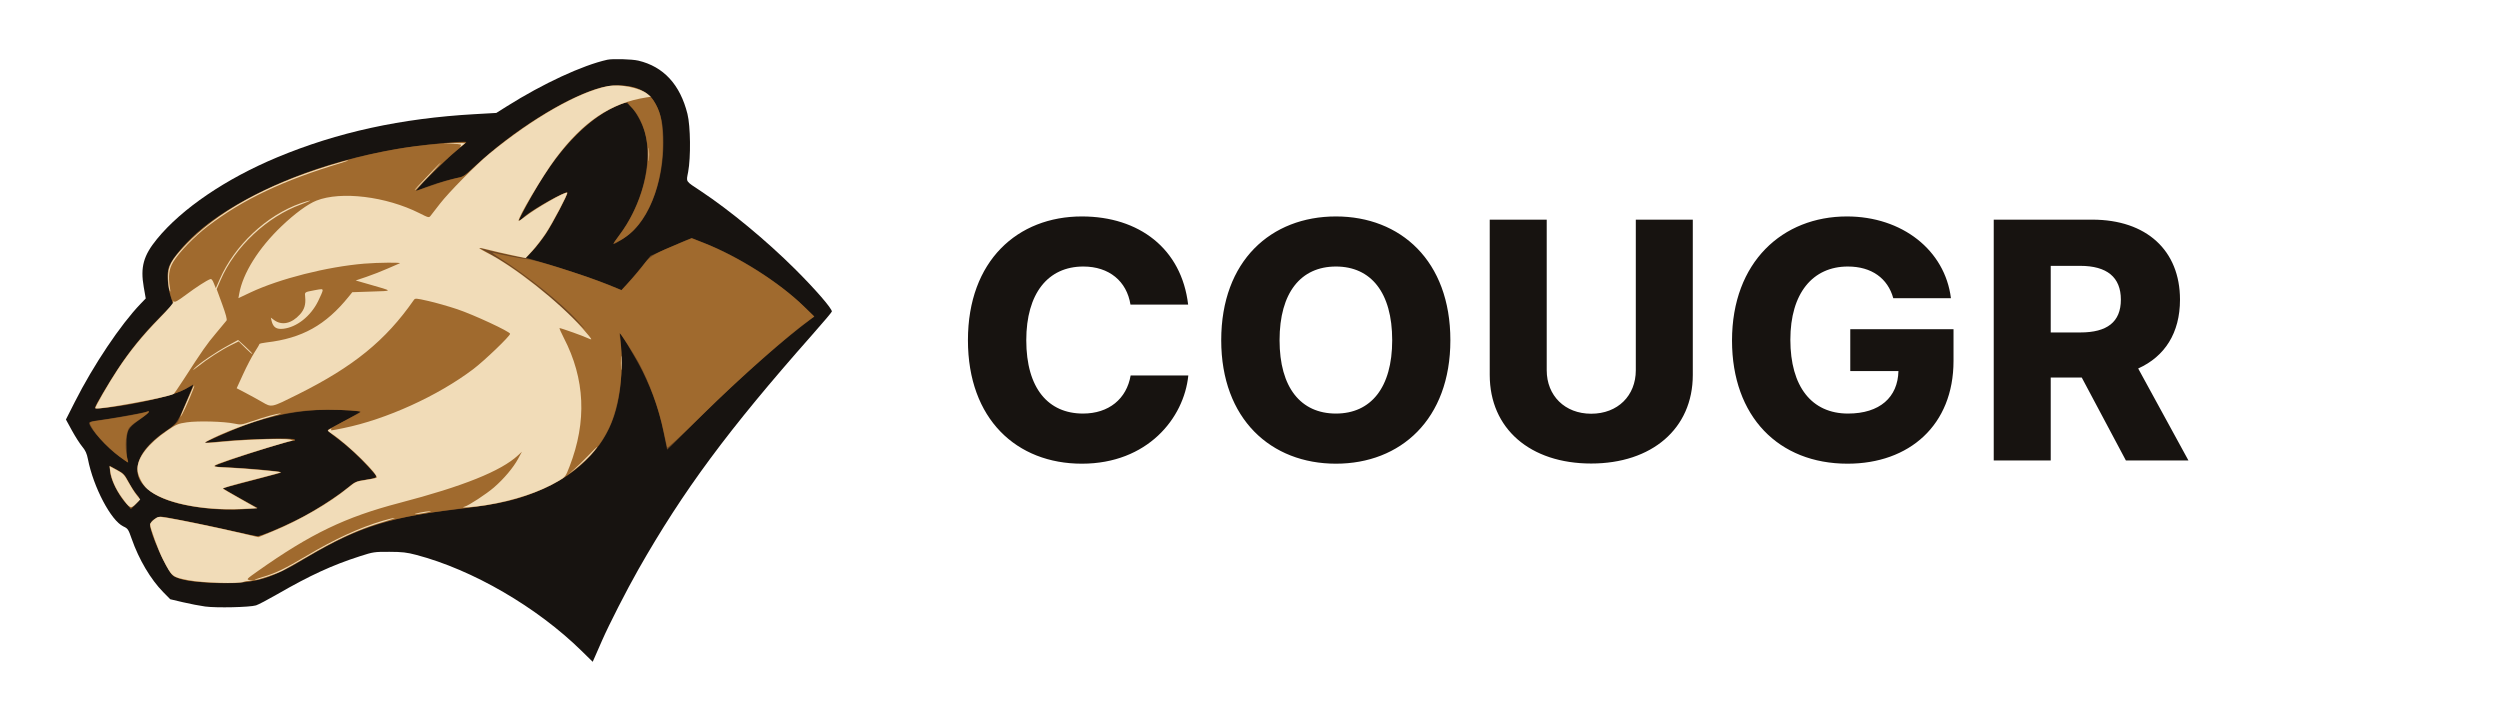
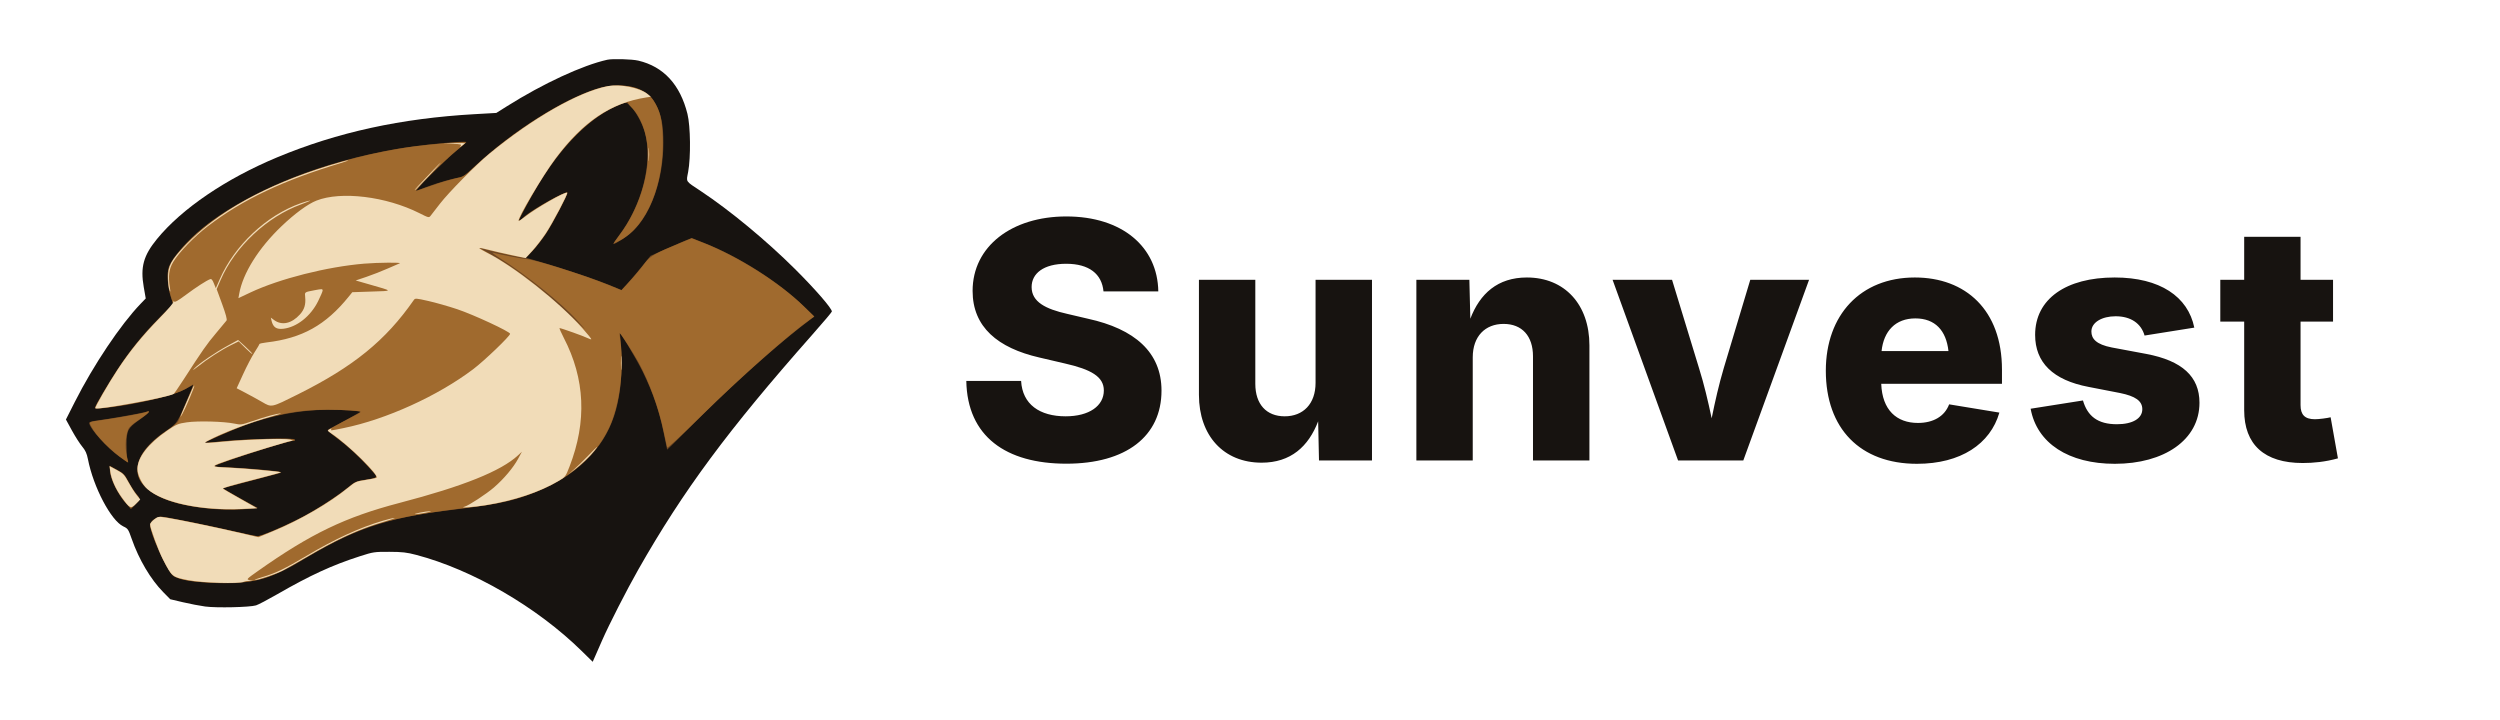
<svg xmlns="http://www.w3.org/2000/svg" viewBox="0 0 695 200">
  <defs>
-     <symbol id="cougr-icon" viewBox="159 218 705 563">
+     <symbol id="Sunvest-icon" viewBox="159 218 705 563">
      <path d="M 649.500 238.678 C 627.886 243.503, 593.684 259.355, 562.259 279.113 L 553.018 284.923 534.259 285.986 C 470.190 289.618, 414.908 301.692, 362.573 323.486 C 317.899 342.088, 279.522 368.161, 257.941 394.572 C 246.203 408.937, 243.428 419.010, 246.451 436.282 L 248.193 446.235 243.734 450.867 C 226.295 468.986, 202.730 504.151, 186.443 536.362 L 178.789 551.500 183.979 561 C 186.834 566.225, 190.855 572.525, 192.916 575 C 195.768 578.425, 196.965 581.053, 197.929 586 C 202.655 610.261, 218.045 639.500, 228.694 644.449 C 232.669 646.296, 233.053 646.869, 236.027 655.385 C 242.268 673.259, 252.527 690.564, 263.447 701.638 L 269.500 707.776 280.544 710.382 C 286.618 711.815, 295.335 713.492, 299.916 714.108 C 309.648 715.418, 338.768 714.760, 344.085 713.110 C 346.056 712.498, 354.381 708.132, 362.585 703.407 C 391.258 686.893, 410.330 678.128, 434.500 670.358 C 446.049 666.645, 447.008 666.502, 460 666.549 C 471.286 666.591, 475.140 667.031, 483.500 669.236 C 532.517 682.161, 588.322 714.576, 627.166 752.685 L 636.832 762.168 638.749 757.834 C 639.803 755.450, 642.633 749, 645.036 743.500 C 651.037 729.768, 666.450 699.616, 676.525 681.898 C 715.617 613.155, 754.459 560.707, 827.409 478.160 C 836.809 467.523, 844.621 458.298, 844.769 457.660 C 845.291 455.405, 830.454 438.275, 812.581 420.500 C 787.900 395.955, 756.166 369.694, 731 352.991 C 717.056 343.736, 718.121 345.330, 719.819 336.261 C 722.212 323.475, 721.893 296.482, 719.223 285.770 C 712.865 260.265, 698.439 244.620, 676.509 239.447 C 670.936 238.132, 654.093 237.653, 649.500 238.678" fill="#171310" />
      <path d="M 643.500 262.906 C 614.313 270.831, 567.064 300.586, 533.265 332.327 C 527.283 337.945, 523.231 341.001, 521.765 341.003 C 518.284 341.006, 502.465 345.456, 492.208 349.316 L 482.996 352.783 486.907 348.141 C 492.615 341.367, 510.301 324.372, 519.250 317.062 C 523.513 313.580, 527 310.529, 527 310.281 C 527 308.824, 486.746 312.711, 467.477 316.028 C 402.017 327.298, 343.700 350.330, 302.816 381.060 C 291.886 389.276, 275.397 406.100, 271 413.522 C 267.682 419.123, 267.502 419.901, 267.537 428.465 C 267.564 434.937, 268.193 439.415, 269.755 444.250 L 271.935 451.001 260.709 462.250 C 242.097 480.901, 226.565 501.532, 211.211 528 C 202.239 543.466, 202.227 542.437, 211.361 541.609 C 234.843 539.481, 270.244 531.376, 281.617 525.524 L 289.787 521.320 286.371 529.410 C 275.982 554.011, 275.181 555.308, 267.116 560.586 C 227.460 586.536, 233.484 614.953, 280.885 625.542 C 298.966 629.581, 320.870 630.928, 339 629.117 L 345.500 628.467 340.500 625.818 C 337.750 624.361, 330.904 620.501, 325.286 617.240 L 315.073 611.312 332.286 606.692 C 341.754 604.151, 353.550 601.068, 358.500 599.841 C 366.953 597.745, 367.287 597.565, 364 596.888 C 357.815 595.615, 325.455 593, 315.877 593 C 310.686 593, 307.018 592.624, 307.550 592.148 C 310.164 589.802, 371.645 570, 376.313 570 C 377.241 570, 378 569.478, 378 568.841 C 378 567.299, 333.901 568.429, 314.500 570.469 C 306.800 571.278, 300.050 571.948, 299.500 571.957 C 297.301 571.993, 322.279 560.950, 334.037 556.687 C 365.136 545.414, 394.672 541.219, 425.500 543.696 L 435.500 544.500 425.500 550.176 C 420 553.298, 413.356 556.878, 410.735 558.132 C 408.115 559.387, 406.090 560.709, 406.235 561.071 C 406.381 561.434, 411 565.115, 416.500 569.253 C 426.155 576.516, 445.484 595.299, 447.847 599.713 C 449.202 602.245, 449.163 602.262, 438.086 604.044 C 431.268 605.140, 430.064 605.722, 423.086 611.293 C 411.650 620.423, 396.049 630.306, 380.991 637.958 C 366.808 645.167, 348.177 653, 345.217 653 C 344.259 653, 335.605 651.171, 325.987 648.936 C 302.833 643.556, 265.250 636.012, 261.562 636.005 C 257.282 635.998, 252.015 639.894, 252.007 643.075 C 251.986 650.800, 266.020 682.088, 271.886 687.397 C 277.118 692.132, 313.207 695.495, 333.322 693.123 C 349.341 691.233, 364.809 685.604, 380.691 675.883 C 427.080 647.490, 456.823 637.141, 511.109 630.506 C 552.727 625.419, 565.118 622.977, 582.757 616.388 C 602.951 608.844, 618.109 599.535, 631.564 586.414 C 653.579 564.945, 662.898 537.334, 661.742 497 C 661.466 487.375, 660.919 478.600, 660.525 477.500 C 658.323 471.347, 674.412 497.831, 680.572 510.500 C 689.361 528.576, 694.868 544.733, 698.637 563.500 C 700.183 571.200, 701.493 577.608, 701.547 577.740 C 701.601 577.871, 709.938 569.626, 720.073 559.416 C 756.647 522.573, 798.977 484.723, 826.500 464.254 L 829.500 462.023 820 452.729 C 798.828 432.015, 763.913 409.850, 733.693 397.939 L 722.886 393.679 717.193 395.988 C 714.062 397.258, 706 400.751, 699.277 403.751 L 687.053 409.205 679.689 418.353 C 675.639 423.384, 669.965 430.078, 667.081 433.229 L 661.837 438.959 658.169 437.375 C 642.268 430.513, 613.542 420.771, 586.191 412.966 L 578.883 410.880 584.809 404.545 C 588.069 401.060, 593.255 394.384, 596.334 389.709 C 602.175 380.840, 615 356.486, 615 354.264 C 615 351.667, 579.024 371.917, 576.563 375.898 C 576.192 376.498, 574.947 377.493, 573.796 378.109 C 572.140 378.996, 572.807 377.175, 577 369.364 C 602.456 321.946, 626.042 294.777, 653.927 280.750 C 659.120 278.137, 664.129 276, 665.057 276 C 669.635 276, 679.413 291.086, 682.462 302.852 C 689.106 328.494, 679.547 365.420, 659.430 391.825 C 656.423 395.771, 654.336 399, 654.791 399 C 656.637 399, 667.782 391.606, 671.840 387.689 C 687.922 372.165, 698.281 342.131, 698.289 311 C 698.293 295.701, 696.710 287.311, 692.109 278.250 C 688.447 271.039, 685.102 267.854, 677.500 264.339 C 669.487 260.633, 654.236 259.991, 643.500 262.906 M 383.216 364.982 C 355.772 374.496, 329.226 398.339, 316.394 425 C 313.880 430.225, 311.424 435.262, 310.938 436.194 C 310.317 437.383, 311.516 441.822, 314.963 451.101 L 319.873 464.315 312.591 472.908 C 300.545 487.122, 295.046 494.724, 287.209 508 C 285.903 510.213, 286.122 510.138, 289.117 507.348 C 294.913 501.949, 310.488 491.467, 320.065 486.521 L 329.231 481.787 335.465 487.965 L 341.699 494.144 344.860 489.218 L 348.021 484.292 355.261 483.678 C 375.064 482, 395.027 473.570, 409.701 460.690 C 413.693 457.186, 424.212 445.231, 425.800 442.393 C 426.680 440.820, 428.845 440.536, 443.651 440.051 L 460.500 439.500 446.500 435.599 C 438.800 433.454, 432.142 431.385, 431.704 431.003 C 431.266 430.621, 435.991 428.487, 442.204 426.260 C 448.417 424.034, 457.100 420.595, 461.500 418.619 L 469.500 415.024 462.500 415.015 C 424.428 414.961, 374.215 425.566, 340.078 440.870 C 333.797 443.686, 328.555 445.880, 328.432 445.745 C 327.542 444.778, 332.836 428.866, 336.497 421.500 C 346.155 402.072, 367.186 379.399, 390.015 363.802 C 393.306 361.554, 392.900 361.625, 383.216 364.982 M 392 439.346 L 386.500 440.500 386.835 445.663 C 387.882 461.775, 369.735 473.640, 358.600 464.124 C 356.782 462.570, 356.731 462.629, 357.418 465.500 C 359.005 472.137, 360.595 473.314, 367.164 472.719 C 379.520 471.598, 392.097 461.861, 398.580 448.395 C 403.875 437.395, 403.535 436.927, 392 439.346 M 247.500 545.100 C 244.068 546.163, 213.376 551.504, 204.750 552.540 C 201.289 552.956, 199 553.713, 199 554.444 C 199 558.908, 214.865 576.583, 225.424 583.882 L 232.970 589.099 232.235 585.799 C 231.831 583.985, 231.519 578.225, 231.542 573 C 231.595 560.838, 232.692 558.784, 242.973 551.580 C 247.388 548.486, 251 545.515, 251 544.977 C 251 544.440, 250.887 544.039, 250.750 544.086 C 250.613 544.133, 249.150 544.590, 247.500 545.100 M 217 595.422 C 217 603.015, 223.903 616.882, 231.848 625.252 L 235.411 629.005 239.205 625.299 C 243.784 620.829, 243.786 620.802, 239.904 616.178 C 238.201 614.150, 235.161 609.342, 233.149 605.495 C 229.830 599.151, 228.908 598.192, 223.245 595.195 L 217 591.890 217 595.422" fill="#6B4522" />
      <path d="M 644.500 262.958 C 614.429 270.894, 567.548 300.182, 533.214 332.480 C 525.180 340.038, 524.793 340.263, 516.743 342.059 C 512.210 343.071, 503.325 345.740, 497 347.991 C 490.675 350.241, 484.600 352.354, 483.500 352.686 C 480.647 353.547, 507.812 326.212, 518.233 317.736 C 523.036 313.829, 526.844 310.510, 526.694 310.361 C 525.990 309.657, 494.198 312.250, 481.146 314.076 C 394.669 326.172, 311.766 363.117, 277.723 404.728 C 268.705 415.750, 266.624 420.773, 267.288 429.908 C 267.592 434.084, 268.815 440.605, 270.007 444.400 L 272.173 451.299 259.705 463.900 C 244.979 478.783, 235.542 490.243, 225.050 505.985 C 217.253 517.682, 204 540.008, 204 541.445 C 204 542.529, 214.732 541.366, 231.986 538.412 C 261.456 533.367, 278.198 528.555, 286.263 522.813 C 287.832 521.696, 289.286 520.953, 289.495 521.162 C 289.704 521.371, 286.948 528.282, 283.372 536.521 C 279.795 544.759, 276.635 552.232, 276.350 553.127 C 276.064 554.022, 272.004 557.354, 267.326 560.531 C 231.488 584.875, 232.151 609.307, 269 622.185 C 284.847 627.724, 312.404 630.822, 332.972 629.376 L 345.444 628.500 330.223 620.083 C 321.851 615.454, 315.153 611.514, 315.339 611.327 C 315.707 610.960, 321.095 609.492, 348.264 602.359 C 358.034 599.794, 365.866 597.532, 365.667 597.333 C 364.900 596.567, 336.775 593.992, 322.207 593.355 C 313.796 592.987, 307.271 592.361, 307.707 591.965 C 310.231 589.671, 371.492 570.038, 376.339 569.970 C 378.419 569.940, 378.428 569.897, 376.567 568.818 C 374.111 567.392, 337.307 568.427, 315.230 570.542 C 306.686 571.360, 299.554 571.887, 299.380 571.713 C 298.819 571.153, 322.174 560.886, 333 556.934 C 360.720 546.815, 380.725 543, 406.073 543 C 420.835 543, 435.020 543.931, 434.967 544.897 C 434.950 545.229, 433.487 546.214, 431.717 547.087 C 426.814 549.507, 410.794 558.091, 408.221 559.679 C 405.980 561.061, 406.074 561.185, 413.721 566.912 C 427.045 576.891, 433.742 583.228, 447.425 598.803 C 450.075 601.820, 449.038 602.438, 438.617 604.060 C 431.211 605.212, 430.038 605.728, 424.666 610.198 C 414.621 618.558, 392.776 632.422, 378.844 639.279 C 363.481 646.841, 348.537 653, 345.556 652.999 C 344.425 652.999, 334.500 650.957, 323.500 648.461 C 298.196 642.719, 264.637 636, 261.267 636 C 257.900 636, 252 640.536, 252 643.125 C 252 649.480, 265.098 679.361, 270.674 685.726 C 275.358 691.072, 288.950 693.432, 315 693.423 C 345.829 693.412, 355.033 690.674, 387 672.007 C 436.907 642.863, 458.148 636.412, 533.500 627.512 C 591.798 620.626, 632.894 596.630, 650.960 558.928 C 660.086 539.881, 664.401 507.387, 660.963 483.600 C 660.415 479.806, 660.113 476.554, 660.292 476.374 C 660.788 475.879, 672.139 493.523, 676.782 502.007 C 686.077 518.990, 694.349 541.744, 698.490 561.714 C 699.949 568.746, 701.342 575.118, 701.587 575.873 C 701.859 576.715, 713.328 566.091, 731.272 548.373 C 765.879 514.201, 807.003 477.816, 827 463.677 L 829.500 461.910 820.500 453.176 C 799.031 432.342, 763.175 409.649, 733.225 397.939 L 722.887 393.897 713.194 397.885 C 691.224 406.922, 686.787 409.411, 682.500 415.105 C 677.873 421.250, 672.592 427.501, 666.297 434.283 L 661.858 439.066 649.679 434.141 C 628.869 425.725, 585.204 412, 579.238 412 C 576.650 412, 557.026 408.239, 550 406.396 C 548.625 406.036, 551.550 408.313, 556.500 411.456 C 579.457 426.034, 609.732 450.378, 622.908 464.854 C 624.232 466.310, 627.157 469.525, 629.408 472 C 631.659 474.475, 627.200 470.402, 619.500 462.948 C 593.859 438.128, 568.892 418.950, 546.486 406.864 C 538.766 402.700, 536.973 401.279, 541.714 403.081 C 544.695 404.215, 568.103 409.543, 574.553 410.556 C 578.523 411.180, 578.727 411.062, 584.484 404.846 C 587.717 401.356, 593.028 394.450, 596.287 389.500 C 602.554 379.981, 615.475 355.142, 614.610 354.276 C 613.116 352.782, 587.602 367.129, 578.346 374.669 C 575.421 377.051, 572.757 379, 572.426 379 C 571.601 379, 581.854 359.906, 589.878 346.500 C 611.222 310.840, 639.452 284.072, 663.786 276.421 C 666.144 275.680, 667.847 275.438, 667.572 275.884 C 667.296 276.329, 668.424 277.990, 670.077 279.573 C 678.367 287.516, 683.950 301.963, 684.734 317.500 C 685.879 340.201, 676.356 369.208, 660.927 390.018 C 657.667 394.414, 655 398.190, 655 398.409 C 655 398.628, 657.587 397.422, 660.750 395.728 C 684.018 383.264, 699.089 346.815, 697.766 306.200 C 697.246 290.237, 695.303 282.590, 689.564 273.917 C 682.124 262.674, 663.102 258.048, 644.500 262.958 M 383 364.828 C 353.850 375.383, 328.055 399.331, 314.431 428.486 L 309.957 438.058 314.856 451.212 L 319.755 464.365 313.603 471.432 C 302.696 483.961, 294.766 494.959, 286.248 509.370 C 285.965 509.848, 288.381 508.081, 291.617 505.442 C 299.465 499.042, 313.894 489.604, 322.390 485.314 L 329.279 481.834 335.578 488.077 L 341.877 494.321 344.689 489.733 C 347.568 485.035, 349.254 484.049, 354.500 483.998 C 359.730 483.947, 375.582 480.201, 383.377 477.174 C 397.406 471.726, 411.417 460.703, 424.139 445.101 L 427.726 440.703 444.113 440.101 L 460.500 439.500 447 435.600 C 439.575 433.455, 432.907 431.395, 432.182 431.023 C 431.419 430.630, 434.793 429.023, 440.203 427.203 C 445.340 425.474, 454.032 422.029, 459.521 419.546 L 469.500 415.032 461 415.039 C 422.792 415.068, 370.950 426.260, 338.261 441.536 C 333.007 443.991, 328.595 446, 328.456 446 C 327.647 446, 332.471 430.136, 334.982 424.540 C 343.620 405.289, 366.902 379.593, 390.015 363.802 C 393.503 361.420, 391.673 361.687, 383 364.828 M 396 438.703 C 386.912 440.267, 386.454 440.603, 386.837 445.417 C 388.079 461.038, 370.564 473.524, 359.555 464.865 L 356.907 462.782 357.592 465.641 C 359.180 472.273, 361.716 473.781, 369.255 472.575 C 382.615 470.439, 398.232 455.061, 401.574 440.750 C 402.258 437.824, 401.890 437.689, 396 438.703 M 478.632 452.050 C 464.801 473.412, 438.785 496.636, 408.500 514.657 C 393.829 523.387, 390.020 526.188, 400.500 520.539 C 420.446 509.789, 451.539 486.075, 464.134 472.007 C 467.563 468.177, 473.024 461.322, 476.269 456.772 C 481.077 450.033, 482.757 448.400, 485.335 447.958 L 488.500 447.416 485.399 446.903 C 482.531 446.429, 482.021 446.816, 478.632 452.050 M 516.926 456.066 C 521.561 457.669, 525.527 458.807, 525.740 458.594 C 526.194 458.139, 510.963 452.965, 509.497 453.075 C 508.948 453.117, 512.292 454.462, 516.926 456.066 M 556.374 472.796 C 556.695 473.315, 558.317 474.303, 559.979 474.991 C 561.640 475.679, 563.009 476.751, 563.020 477.371 C 563.031 477.992, 556.843 484.573, 549.270 491.995 C 541.696 499.418, 538.200 503.173, 541.500 500.341 C 548.538 494.301, 565.471 477.120, 564.896 476.602 C 563.644 475.476, 555.889 472.012, 556.374 472.796 M 383 529 C 377.775 531.694, 373.846 533.921, 374.270 533.949 C 375.333 534.019, 393 525.097, 393 524.490 C 393 523.810, 393.518 523.577, 383 529 M 248.486 544.997 C 245.613 546.087, 226.503 549.608, 213 551.535 C 197.735 553.714, 198.593 553.303, 200.717 557.418 C 205.028 565.771, 217.576 578.495, 229.865 586.977 C 232.930 589.093, 233.180 589.131, 232.671 587.400 C 229.938 578.115, 230.099 567.032, 233.072 559.833 C 233.681 558.360, 236.933 555.343, 240.337 553.095 C 250.158 546.607, 253.810 542.978, 248.486 544.997 M 570 585.109 C 568.625 586.245, 568.063 586.883, 568.750 586.528 C 570.680 585.531, 570.265 586.735, 566.929 591.820 C 564.694 595.227, 564.526 595.719, 566.313 593.630 C 568.621 590.930, 573.498 582.974, 572.814 583.022 C 572.641 583.034, 571.375 583.974, 570 585.109 M 217.316 597.104 C 218.131 604.096, 224.496 616.908, 230.587 623.819 L 235.275 629.137 239.138 625.366 C 243.805 620.808, 243.804 620.823, 239.789 616.041 C 238.023 613.938, 234.985 609.227, 233.038 605.572 C 229.919 599.717, 228.737 598.499, 223.093 595.318 L 216.687 591.708 217.316 597.104" fill="#A06A2E" />
      <path d="M 650 261.627 C 624.851 266.443, 584.511 289.461, 547 320.398 C 535.202 330.128, 511.775 353.819, 503.988 363.893 C 500.419 368.510, 496.803 373.173, 495.950 374.255 C 494.430 376.186, 494.242 376.144, 486.102 372.051 C 457.154 357.496, 417.983 352.729, 396.598 361.158 C 389.109 364.110, 377.764 372.432, 366.281 383.396 C 346.276 402.496, 332.588 424.356, 329.441 442.231 L 328.784 445.963 339.187 441.055 C 364.469 429.130, 405.866 418.642, 438.222 415.966 C 450.167 414.977, 471.532 414.789, 469 415.694 C 468.175 415.989, 463.450 418.039, 458.500 420.249 C 453.550 422.460, 445.278 425.693, 440.118 427.434 L 430.736 430.600 442.118 433.874 C 463.818 440.114, 463.617 439.607, 444.644 440.239 L 427.788 440.801 424.684 444.651 C 404.711 469.413, 384.117 480.889, 353.210 484.476 C 349.795 484.872, 347 485.513, 347 485.899 C 347 486.286, 345.113 489.504, 342.806 493.051 C 340.499 496.598, 336.056 505.082, 332.933 511.905 L 327.254 524.310 334.877 528.292 C 339.070 530.483, 345.596 534.067, 349.379 536.257 C 357.828 541.148, 357.057 541.313, 380.572 529.581 C 428.896 505.473, 456.792 482.775, 481.231 447.678 C 482.451 445.928, 482.946 445.957, 493.937 448.440 C 500.227 449.861, 511.477 453.061, 518.937 455.552 C 533.199 460.313, 565 475.100, 565 476.970 C 565 478.947, 542.700 500.349, 533 507.681 C 502.111 531.028, 457.264 551.406, 420.106 558.978 C 408.520 561.340, 408.681 561.325, 409.562 559.900 C 410.026 559.148, 409.553 559.169, 408.066 559.965 C 405.953 561.096, 406.008 561.208, 409.994 563.884 C 424.649 573.727, 451.682 600.343, 448.820 602.111 C 448.164 602.517, 443.848 603.411, 439.229 604.098 C 431.303 605.277, 430.462 605.649, 424.281 610.716 C 407.812 624.215, 381.927 639.180, 358.328 648.844 L 346.157 653.828 329.328 649.918 C 308.757 645.138, 277.225 638.603, 266.770 636.952 C 259.079 635.738, 259.022 635.746, 255.520 638.417 C 253.584 639.894, 252 641.827, 252 642.713 C 252 645.849, 259.255 665.608, 263.218 673.263 C 271.026 688.348, 271.099 688.408, 284.666 691.094 C 297.207 693.577, 329.115 694.565, 333.500 692.606 C 334.600 692.115, 336.850 691.747, 338.500 691.789 L 341.500 691.865 338.500 691.165 C 335.547 690.477, 335.658 690.354, 345.500 683.396 C 391.537 650.852, 421.678 636.344, 468.898 624.005 C 524.243 609.543, 557.115 596.344, 571.897 582.648 L 575.295 579.500 571.947 585.694 C 567.803 593.362, 559.556 603.146, 551 610.542 C 544.358 616.285, 528.925 626.386, 525.438 627.275 C 519.978 628.665, 533.123 627.735, 544 625.961 C 568.965 621.890, 590.657 614.644, 607.360 604.796 C 613.073 601.428, 613.308 601.115, 616.679 592.420 C 631.887 553.187, 630.229 516.198, 611.661 480.430 C 609.254 475.794, 607.627 472, 608.045 472 C 609.378 472, 629.359 479.134, 632.330 480.671 C 633.901 481.483, 635.384 481.949, 635.627 481.707 C 635.869 481.464, 632.296 477.044, 627.687 471.883 C 607.172 448.915, 568.405 418.310, 544.648 406.328 C 540.879 404.427, 538.009 402.658, 538.270 402.397 C 538.531 402.135, 542.065 402.805, 546.122 403.885 C 550.180 404.964, 559.125 407.040, 566 408.496 L 578.500 411.145 584.284 404.822 C 587.465 401.345, 592.636 394.675, 595.775 390 C 601.665 381.229, 615.461 355.128, 614.641 354.307 C 613.264 352.931, 586.206 368.409, 577.195 375.727 C 574.828 377.650, 572.695 379.028, 572.456 378.789 C 570.969 377.302, 593.345 339.423, 604.525 324.500 C 628.583 292.387, 652.617 276.226, 683.420 271.453 L 687.339 270.846 684.420 268.449 C 677.827 263.037, 660.535 259.610, 650 261.627 M 514.838 311.745 C 522.525 312.057, 523.072 312.217, 521.855 313.792 C 520.882 315.051, 521.187 314.977, 523.017 313.511 C 524.383 312.417, 525.688 311.404, 525.917 311.261 C 526.146 311.117, 521.871 311.092, 516.417 311.204 L 506.500 311.407 514.838 311.745 M 685.360 321 C 685.360 326.225, 685.529 328.363, 685.735 325.750 C 685.941 323.137, 685.941 318.863, 685.735 316.250 C 685.529 313.637, 685.360 315.775, 685.360 321 M 407 330.867 C 352.466 347.692, 310.400 371.026, 283 399.649 C 270.076 413.150, 267.462 418.057, 267.626 428.500 C 267.695 432.900, 268.241 437.625, 268.839 439 C 269.735 441.061, 269.801 440.709, 269.213 437 C 267.586 426.731, 268.348 420.675, 272.042 414.532 C 276.996 406.291, 290.338 392.489, 301.958 383.581 C 332.489 360.179, 367.754 343.472, 419 328.133 C 422.575 327.063, 424.825 326.164, 424 326.136 C 423.175 326.108, 415.525 328.237, 407 330.867 M 498.466 334.250 C 484.203 349.167, 481.602 352, 482.172 352 C 482.503 352, 487.826 346.600, 494 340 C 500.174 333.400, 505.049 328, 504.834 328 C 504.618 328, 501.753 330.813, 498.466 334.250 M 383 363.427 C 353.282 373.845, 325.303 400.119, 312.455 429.676 L 309.121 437.344 307.429 433.115 C 306.167 429.961, 305.326 429.041, 304.119 429.492 C 300.885 430.701, 292.033 436.431, 282.958 443.190 C 275.902 448.445, 273.461 449.789, 272.764 448.800 C 272.057 447.797, 271.949 447.843, 272.291 449 C 272.563 449.921, 267.840 455.515, 260.047 463.500 C 245.364 478.544, 234.078 492.431, 223.650 508.284 C 215.363 520.882, 203.744 541.077, 204.403 541.736 C 206.141 543.474, 268.634 531.990, 272.507 529.220 C 273.060 528.824, 276.855 523.325, 280.940 517 C 297.633 491.148, 301.180 486.073, 309.160 476.611 C 313.747 471.173, 317.925 466.145, 318.445 465.440 C 319.086 464.571, 317.854 459.958, 314.626 451.138 L 309.862 438.119 313.405 429.944 C 325.846 401.234, 353.587 375.231, 383.275 364.450 C 388.349 362.607, 391.825 361.111, 391 361.124 C 390.175 361.138, 386.575 362.174, 383 363.427 M 395 439.082 C 386.029 440.803, 386.403 440.533, 386.827 444.986 C 387.449 451.510, 386.147 455.832, 382.262 460.132 C 375.038 468.128, 366.525 469.982, 359.814 465.021 L 356.935 462.892 357.599 465.696 C 358.925 471.299, 361.854 473.274, 367.816 472.583 C 379.520 471.227, 391.471 461.806, 397.978 448.804 C 400.190 444.384, 402 440.146, 402 439.384 C 402 437.854, 401.513 437.833, 395 439.082 M 319.605 487.212 C 308.368 493.373, 294.380 502.925, 290.490 507.094 C 288.433 509.298, 289.372 508.792, 293.500 505.470 C 301.532 499.006, 313.983 490.962, 322.253 486.891 L 329.005 483.568 335.003 489.503 C 338.301 492.767, 340.947 495.001, 340.883 494.469 C 340.818 493.936, 338.006 490.988, 334.633 487.917 L 328.500 482.335 319.605 487.212 M 661.365 502.500 C 661.368 508, 661.536 510.122, 661.738 507.216 C 661.941 504.311, 661.939 499.811, 661.734 497.216 C 661.528 494.622, 661.363 497, 661.365 502.500 M 289.010 524.250 C 288.489 525.487, 285.992 531.225, 283.460 537 C 277.931 549.615, 277.152 551.817, 280.101 546.500 C 282.854 541.536, 291.098 522, 290.440 522 C 290.174 522, 289.531 523.013, 289.010 524.250 M 356.737 547.983 C 353.017 548.975, 345.725 551.251, 340.533 553.040 C 331.511 556.150, 330.835 556.240, 325.296 555.065 C 316.333 553.164, 293.516 552.548, 283.933 553.950 C 276.243 555.074, 274.907 555.639, 266.795 561.195 C 250.383 572.435, 241.003 584.567, 241.001 594.554 C 241 599.734, 245.081 607.986, 249.611 611.963 C 263.144 623.846, 296.480 630.885, 331.686 629.293 L 345.034 628.690 330.473 620.468 C 322.465 615.946, 315.676 612.009, 315.386 611.719 C 314.705 611.038, 320.914 609.229, 345.759 602.870 C 356.901 600.018, 365.881 597.548, 365.715 597.381 C 365.063 596.729, 333.855 593.955, 320.191 593.334 C 303.476 592.575, 303.466 592.607, 322.551 586.022 C 337.167 580.979, 373.169 570.043, 375.676 569.885 C 376.679 569.822, 375.700 569.377, 373.500 568.897 C 368.437 567.792, 338.338 568.693, 317.735 570.567 C 297.877 572.372, 297.654 572.361, 302.500 569.788 C 315.013 563.143, 340.154 553.550, 357 548.992 C 362.775 547.429, 366.600 546.157, 365.500 546.166 C 364.400 546.174, 360.457 546.992, 356.737 547.983 M 633 582.866 C 628.875 587.162, 623.250 592.603, 620.500 594.956 L 615.500 599.236 620.500 595.455 C 626.759 590.723, 634.243 583.645, 638.164 578.750 C 642.666 573.130, 641.312 574.209, 633 582.866 M 217.331 596.399 C 218.308 603.526, 221.824 611.538, 227.314 619.147 C 234.448 629.034, 235.125 629.342, 239.690 624.777 L 243.394 621.073 240.191 617.088 C 238.429 614.896, 235.233 609.869, 233.089 605.916 C 229.579 599.447, 228.568 598.398, 222.964 595.404 L 216.739 592.078 217.331 596.399 M 486.500 632.481 C 478.467 634.171, 482.639 634.230, 491.500 632.551 C 495.350 631.821, 497.150 631.223, 495.500 631.221 C 493.850 631.219, 489.800 631.786, 486.500 632.481 M 454.500 639.480 C 433.960 645.573, 412.972 655.222, 388 670.053 C 369.034 681.316, 361.020 685.187, 350 688.409 C 345.325 689.775, 342.264 690.918, 343.198 690.947 C 345.973 691.034, 361.075 685.980, 367 682.982 C 370.025 681.451, 379.475 676.086, 388 671.058 C 414.189 655.615, 433.851 646.634, 455 640.454 C 461.325 638.606, 465.600 637.097, 464.500 637.100 C 463.400 637.104, 458.900 638.174, 454.500 639.480" fill="#F1DCB8" />
    </symbol>
  </defs>
-   <use href="#cougr-icon" x="12" y="10" width="225.4" height="180" />
-   <text x="265.4" y="128" font-family="Inter, -apple-system, BlinkMacSystemFont, 'Segoe UI', Roboto, 'Helvetica Neue', Arial, sans-serif" font-weight="800" font-size="92" letter-spacing="2" fill="#171310">COUGR</text>
+   <use href="#Sunvest-icon" x="12" y="10" width="225.4" height="180" />
+   <text x="265.4" y="128" font-family="Inter, -apple-system, BlinkMacSystemFont, 'Segoe UI', Roboto, 'Helvetica Neue', Arial, sans-serif" font-weight="800" font-size="92" letter-spacing="2" fill="#171310">Sunvest</text>
</svg>
